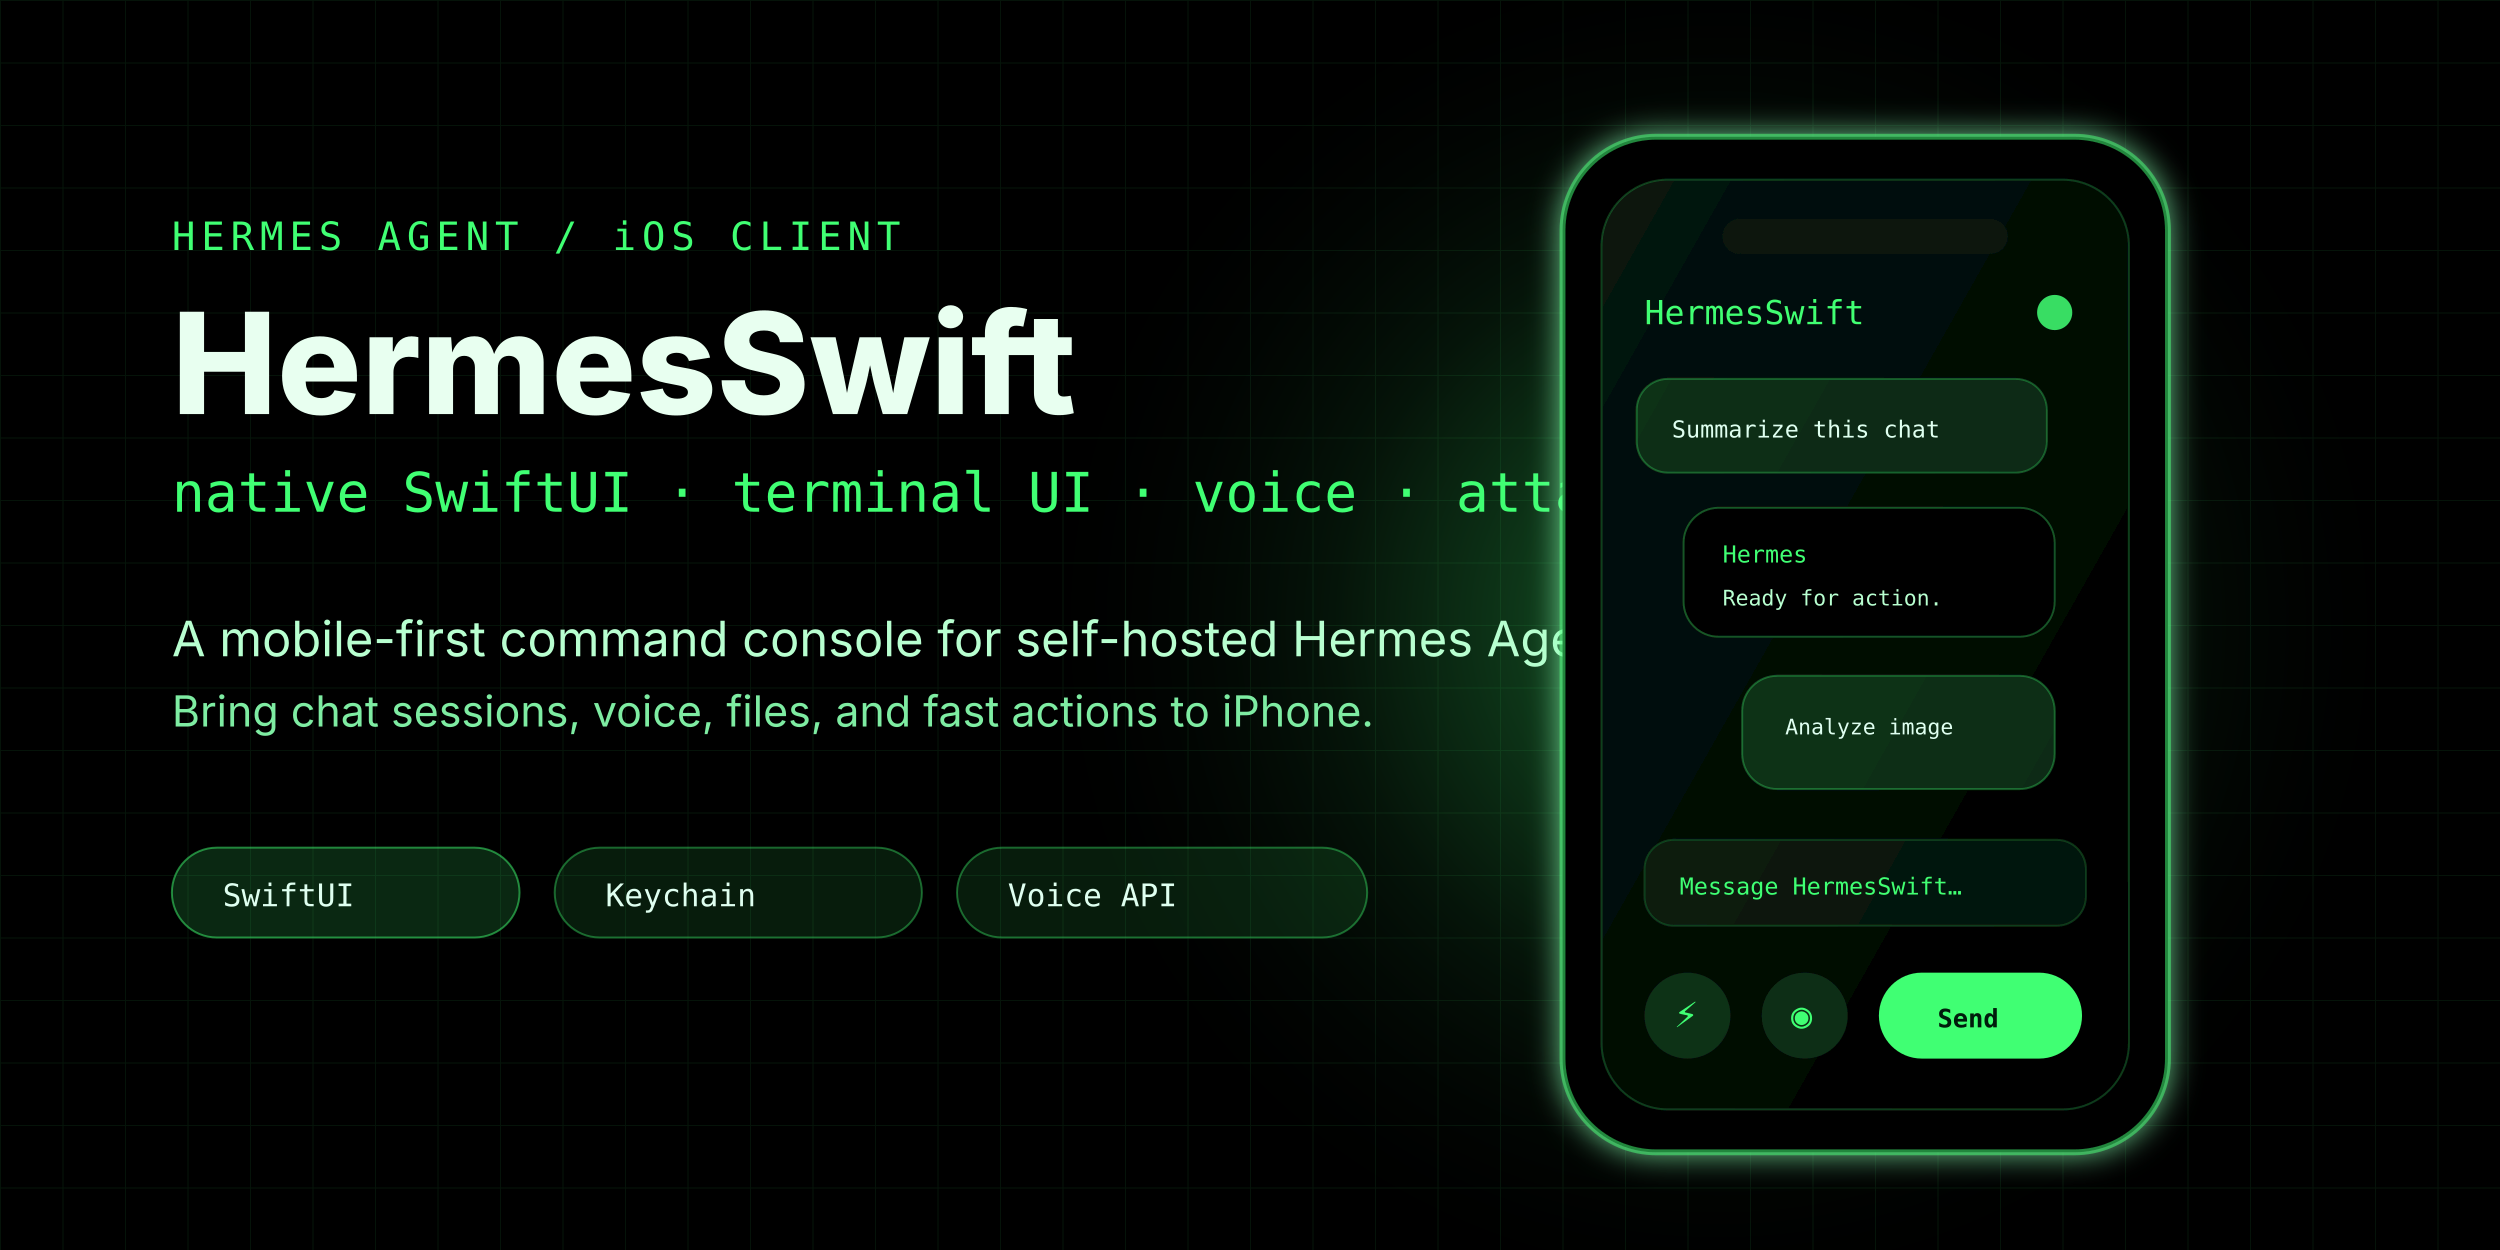
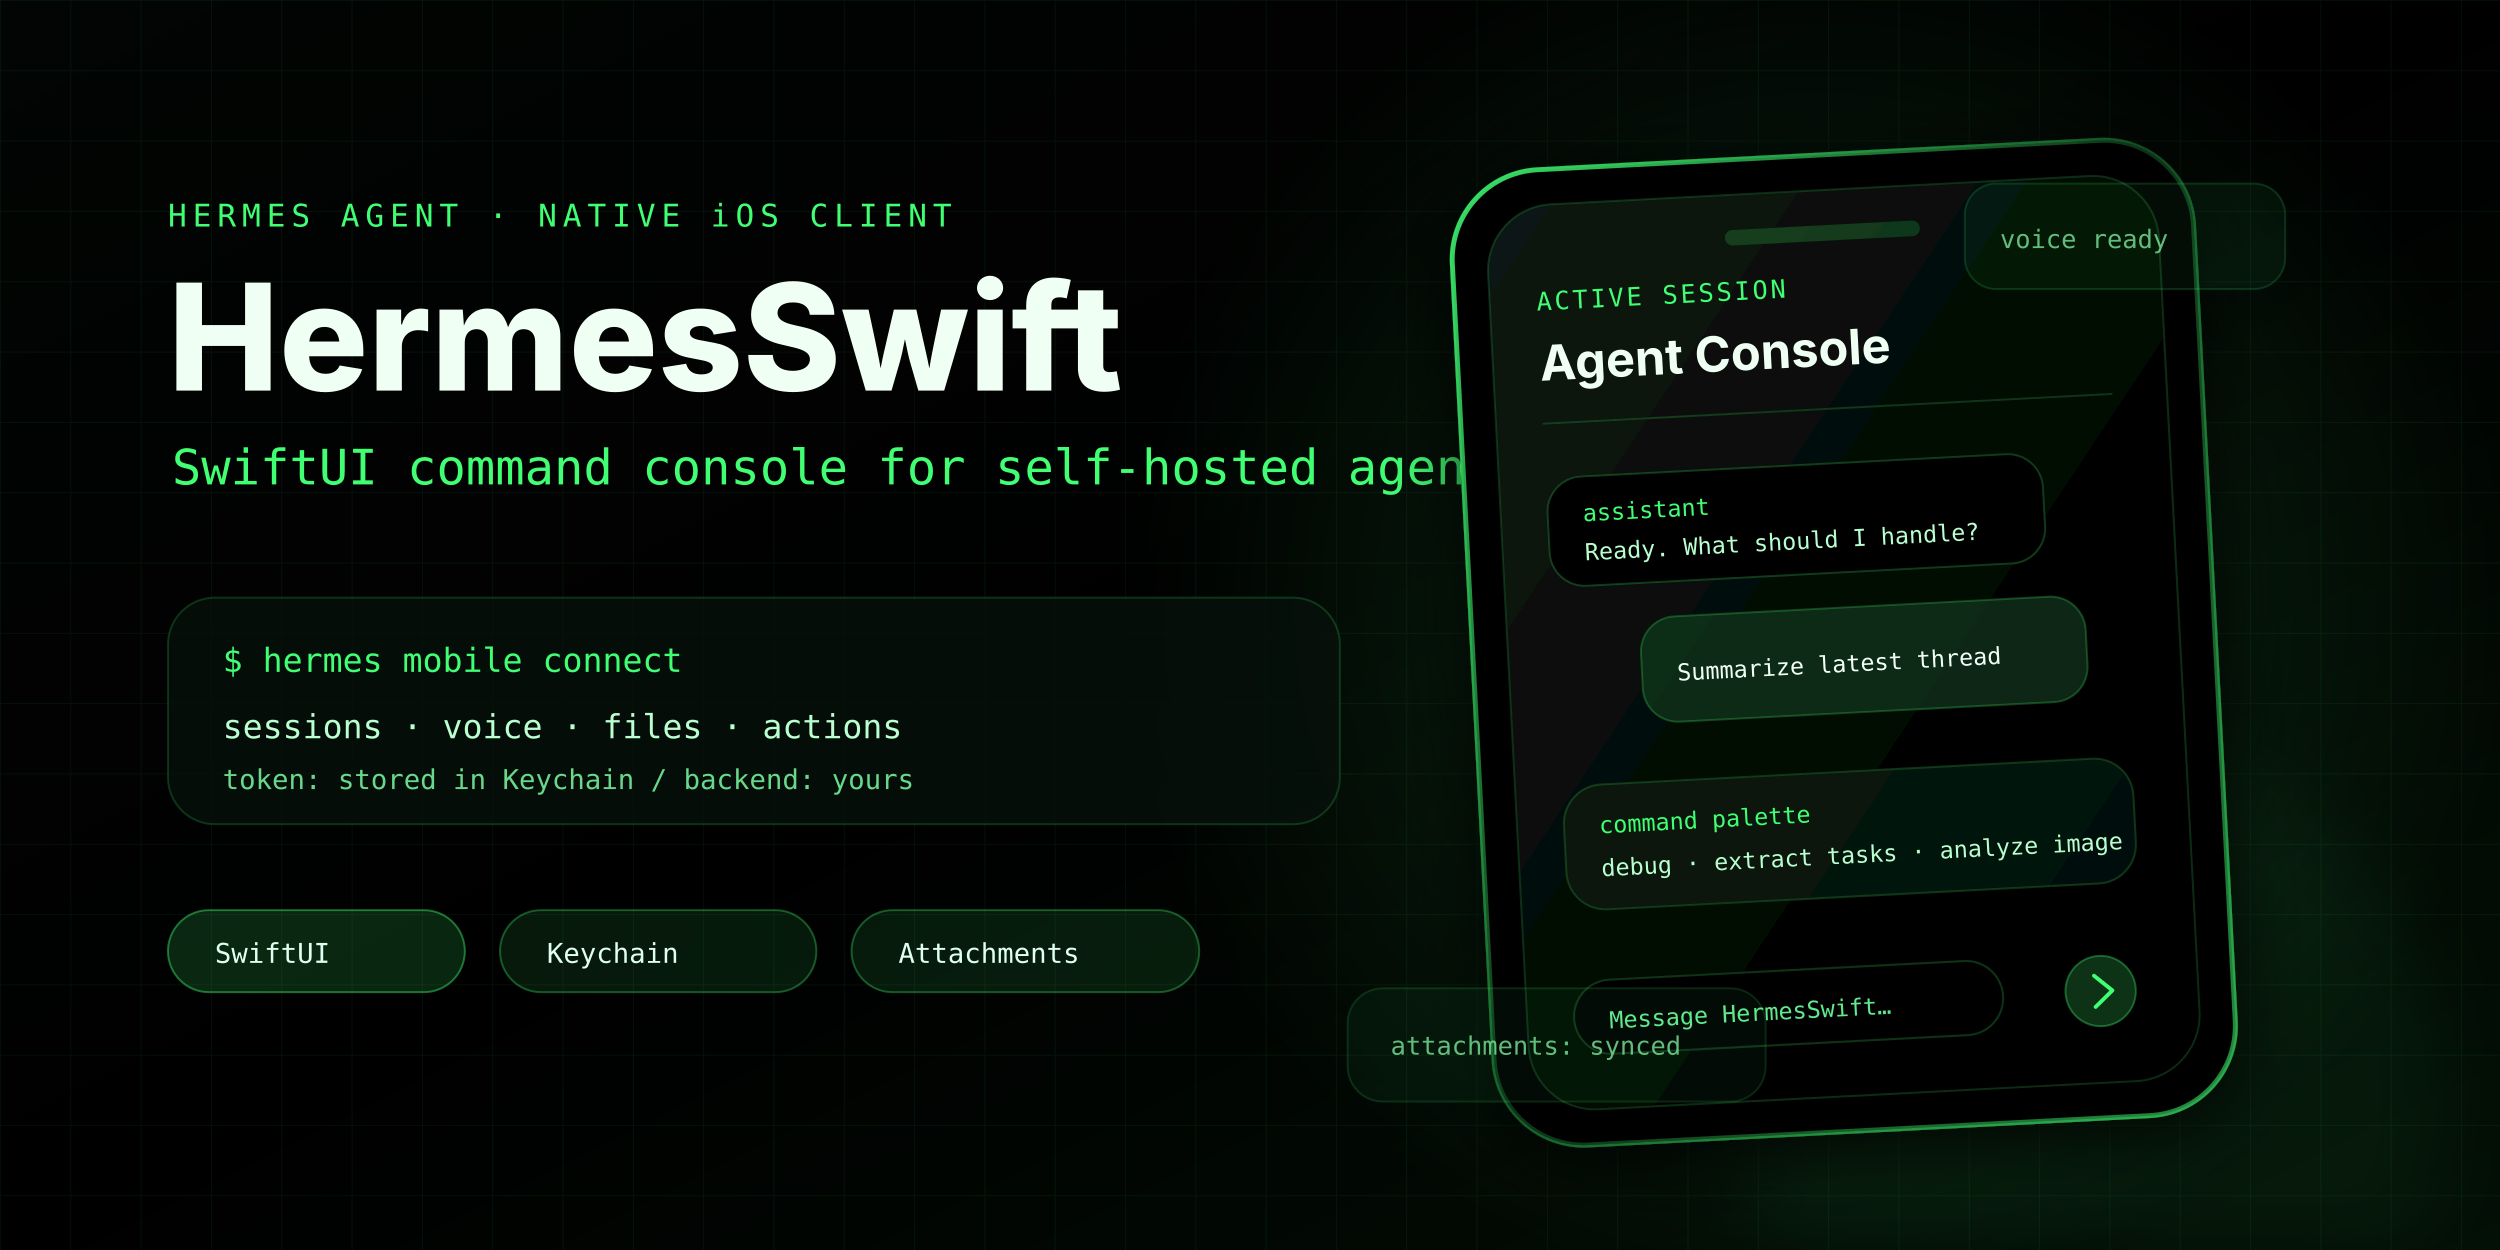
<svg xmlns="http://www.w3.org/2000/svg" width="1280" height="640" viewBox="0 0 1280 640" fill="none" role="img" aria-labelledby="title desc">
  <defs>
-     <radialGradient id="glow" cx="50%" cy="50%" r="50%">
-       <stop offset="0%" stop-color="#40ff73" stop-opacity="0.36" />
-       <stop offset="55%" stop-color="#40ff73" stop-opacity="0.08" />
-       <stop offset="100%" stop-color="#000000" stop-opacity="0" />
+     <linearGradient id="bg" x1="0" y1="0" x2="1" y2="1">
+       <stop offset="0" stop-color="#020503" />
+       <stop offset="0.5" stop-color="#000000" />
+       <stop offset="1" stop-color="#031006" />
+     </linearGradient>
+     <radialGradient id="glowA" cx="50%" cy="50%" r="50%">
+       <stop offset="0%" stop-color="#40ff73" stop-opacity="0.24" />
+       <stop offset="55%" stop-color="#40ff73" stop-opacity="0.07" />
+       <stop offset="100%" stop-color="#40ff73" stop-opacity="0" />
    </radialGradient>
-     <linearGradient id="screen" x1="0" y1="0" x2="1" y2="1">
-       <stop offset="0%" stop-color="#07140b" />
-       <stop offset="100%" stop-color="#000000" />
+     <linearGradient id="glass" x1="0" y1="0" x2="1" y2="1">
+       <stop offset="0" stop-color="#102018" stop-opacity="0.78" />
+       <stop offset="0.45" stop-color="#050905" stop-opacity="0.96" />
+       <stop offset="1" stop-color="#000000" />
    </linearGradient>
-     <filter id="softGlow" x="-40%" y="-40%" width="180%" height="180%">
-       <feGaussianBlur stdDeviation="8" result="blur" />
-       <feColorMatrix in="blur" type="matrix" values="0 0 0 0 0.25 0 0 0 0 1 0 0 0 0 0.45 0 0 0 0.8 0" />
-       <feMerge>
-         <feMergeNode />
-         <feMergeNode in="SourceGraphic" />
-       </feMerge>
+     <linearGradient id="edge" x1="0" y1="0" x2="1" y2="1">
+       <stop offset="0" stop-color="#40ff73" stop-opacity="0.88" />
+       <stop offset="0.48" stop-color="#40ff73" stop-opacity="0.18" />
+       <stop offset="1" stop-color="#40ff73" stop-opacity="0.56" />
+     </linearGradient>
+     <filter id="blurGlow" x="-60%" y="-60%" width="220%" height="220%">
+       <feGaussianBlur stdDeviation="18" />
    </filter>
-     <pattern id="grid" width="32" height="32" patternUnits="userSpaceOnUse">
-       <path d="M32 0H0V32" stroke="#40ff73" stroke-opacity="0.08" />
+     <filter id="panelShadow" x="-20%" y="-20%" width="140%" height="140%">
+       <feDropShadow dx="0" dy="22" stdDeviation="24" flood-color="#40ff73" flood-opacity="0.12" />
+       <feDropShadow dx="0" dy="8" stdDeviation="18" flood-color="#000000" flood-opacity="0.85" />
+     </filter>
+     <pattern id="grid" width="36" height="36" patternUnits="userSpaceOnUse">
+       <path d="M36 0H0V36" stroke="#40ff73" stroke-opacity="0.055" />
    </pattern>
+     <style>
+       .mono { font-family: SFMono-Regular, Menlo, Consolas, monospace; }
+       .sans { font-family: Inter, -apple-system, BlinkMacSystemFont, Segoe UI, sans-serif; }
+     </style>
  </defs>
-   <rect width="1280" height="640" fill="#000" />
+   <rect width="1280" height="640" fill="url(#bg)" />
  <rect width="1280" height="640" fill="url(#grid)" />
-   <circle cx="880" cy="320" r="360" fill="url(#glow)" />
-   <g transform="translate(88 86)">
-     <text x="0" y="42" fill="#40ff73" font-family="SFMono-Regular, Menlo, Consolas, monospace" font-size="20" letter-spacing="3">HERMES AGENT / iOS CLIENT</text>
-     <text x="0" y="126" fill="#E8FFF0" font-family="Inter, -apple-system, BlinkMacSystemFont, Segoe UI, sans-serif" font-size="72" font-weight="800">HermesSwift</text>
-     <text x="0" y="176" fill="#40ff73" font-family="SFMono-Regular, Menlo, Consolas, monospace" font-size="28">native SwiftUI · terminal UI · voice · attachments</text>
-     <text x="0" y="250" fill="#B8FFD0" font-family="Inter, -apple-system, BlinkMacSystemFont, Segoe UI, sans-serif" font-size="25">A mobile-first command console for self-hosted Hermes Agent.</text>
-     <text x="0" y="286" fill="#7EECA2" font-family="Inter, -apple-system, BlinkMacSystemFont, Segoe UI, sans-serif" font-size="22">Bring chat sessions, voice, files, and fast actions to iPhone.</text>
-     <g transform="translate(0 348)">
-       <rect x="0" y="0" width="178" height="46" rx="23" fill="#40ff73" fill-opacity="0.16" stroke="#40ff73" stroke-opacity="0.5" />
-       <text x="26" y="30" fill="#DFFFF0" font-family="SFMono-Regular, Menlo, Consolas, monospace" font-size="16">SwiftUI</text>
-       <rect x="196" y="0" width="188" height="46" rx="23" fill="#40ff73" fill-opacity="0.11" stroke="#40ff73" stroke-opacity="0.38" />
-       <text x="222" y="30" fill="#DFFFF0" font-family="SFMono-Regular, Menlo, Consolas, monospace" font-size="16">Keychain</text>
-       <rect x="402" y="0" width="210" height="46" rx="23" fill="#40ff73" fill-opacity="0.11" stroke="#40ff73" stroke-opacity="0.38" />
-       <text x="428" y="30" fill="#DFFFF0" font-family="SFMono-Regular, Menlo, Consolas, monospace" font-size="16">Voice API</text>
+   <circle cx="930" cy="310" r="360" fill="url(#glowA)" />
+   <circle cx="1070" cy="560" r="180" fill="#40ff73" opacity="0.05" filter="url(#blurGlow)" />
+   <g transform="translate(86 88)">
+     <text class="mono" x="0" y="28" fill="#40ff73" font-size="16" letter-spacing="3">HERMES AGENT · NATIVE iOS CLIENT</text>
+     <text class="sans" x="0" y="112" fill="#F0FFF4" font-size="76" font-weight="820">HermesSwift</text>
+     <text class="mono" x="2" y="160" fill="#40ff73" font-size="25">SwiftUI command console for self-hosted agents</text>
+     <g transform="translate(0 218)">
+       <rect x="0" y="0" width="600" height="116" rx="24" fill="#07100a" fill-opacity="0.82" stroke="#40ff73" stroke-opacity="0.18" />
+       <text class="mono" x="28" y="38" fill="#40ff73" font-size="17">$ hermes mobile connect</text>
+       <text class="mono" x="28" y="72" fill="#B9FFD0" font-size="17">sessions · voice · files · actions</text>
+       <text class="mono" x="28" y="98" fill="#68D98B" font-size="14">token: stored in Keychain / backend: yours</text>
+     </g>
+     <g transform="translate(0 378)">
+       <rect x="0" y="0" width="152" height="42" rx="21" fill="#40ff73" fill-opacity="0.15" stroke="#40ff73" stroke-opacity="0.42" />
+       <text class="mono" x="24" y="27" fill="#DFFFF0" font-size="14">SwiftUI</text>
+       <rect x="170" y="0" width="162" height="42" rx="21" fill="#40ff73" fill-opacity="0.10" stroke="#40ff73" stroke-opacity="0.32" />
+       <text class="mono" x="194" y="27" fill="#DFFFF0" font-size="14">Keychain</text>
+       <rect x="350" y="0" width="178" height="42" rx="21" fill="#40ff73" fill-opacity="0.10" stroke="#40ff73" stroke-opacity="0.32" />
+       <text class="mono" x="374" y="27" fill="#DFFFF0" font-size="14">Attachments</text>
    </g>
  </g>
-   <g transform="translate(800 70)" filter="url(#softGlow)">
-     <rect x="0" y="0" width="310" height="520" rx="48" fill="#020503" stroke="#40ff73" stroke-opacity="0.52" stroke-width="3" />
-     <rect x="20" y="22" width="270" height="476" rx="34" fill="url(#screen)" stroke="#40ff73" stroke-opacity="0.22" />
-     <rect x="82" y="42" width="146" height="18" rx="9" fill="#07140b" />
-     <text x="42" y="96" fill="#40ff73" font-family="SFMono-Regular, Menlo, Consolas, monospace" font-size="17">HermesSwift</text>
-     <circle cx="252" cy="90" r="9" fill="#40ff73" fill-opacity="0.86" />
-     <rect x="38" y="124" width="210" height="48" rx="16" fill="#40ff73" fill-opacity="0.13" stroke="#40ff73" stroke-opacity="0.3" />
-     <text x="56" y="154" fill="#DFFFF0" font-family="SFMono-Regular, Menlo, Consolas, monospace" font-size="12">Summarize this chat</text>
-     <rect x="62" y="190" width="190" height="66" rx="18" fill="#000" stroke="#40ff73" stroke-opacity="0.32" />
-     <text x="82" y="218" fill="#40ff73" font-family="SFMono-Regular, Menlo, Consolas, monospace" font-size="12">Hermes</text>
-     <text x="82" y="240" fill="#B8FFD0" font-family="SFMono-Regular, Menlo, Consolas, monospace" font-size="11">Ready for action.</text>
-     <rect x="92" y="276" width="160" height="58" rx="18" fill="#40ff73" fill-opacity="0.16" stroke="#40ff73" stroke-opacity="0.32" />
-     <text x="114" y="306" fill="#DFFFF0" font-family="SFMono-Regular, Menlo, Consolas, monospace" font-size="11">Analyze image</text>
-     <g transform="translate(42 360)">
-       <rect x="0" y="0" width="226" height="44" rx="15" fill="#40ff73" fill-opacity="0.07" stroke="#40ff73" stroke-opacity="0.18" />
-       <text x="18" y="28" fill="#40ff73" font-family="SFMono-Regular, Menlo, Consolas, monospace" font-size="12">Message HermesSwift…</text>
+   <g transform="translate(754 78) rotate(-3 210 250)" filter="url(#panelShadow)">
+     <rect x="0" y="0" width="380" height="500" rx="46" fill="#010301" stroke="url(#edge)" stroke-width="2.5" />
+     <rect x="18" y="18" width="344" height="464" rx="34" fill="url(#glass)" stroke="#40ff73" stroke-opacity="0.16" />
+     <rect x="140" y="36" width="100" height="8" rx="4" fill="#40ff73" fill-opacity="0.18" />
+     <g transform="translate(42 72)">
+       <text class="mono" x="0" y="0" fill="#40ff73" font-size="13" letter-spacing="1.4">ACTIVE SESSION</text>
+       <text class="sans" x="0" y="36" fill="#EFFFF4" font-size="25" font-weight="720">Agent Console</text>
+       <line x1="0" y1="58" x2="292" y2="58" stroke="#40ff73" stroke-opacity="0.18" />
    </g>
-     <g transform="translate(42 428)">
-       <rect x="0" y="0" width="44" height="44" rx="22" fill="#40ff73" fill-opacity="0.16" />
-       <text x="15" y="28" fill="#40ff73" font-family="SFMono-Regular, Menlo, Consolas, monospace" font-size="18">⚡</text>
-       <rect x="60" y="0" width="44" height="44" rx="22" fill="#40ff73" fill-opacity="0.16" />
-       <text x="75" y="28" fill="#40ff73" font-family="SFMono-Regular, Menlo, Consolas, monospace" font-size="18">◉</text>
-       <rect x="120" y="0" width="104" height="44" rx="22" fill="#40ff73" />
-       <text x="150" y="28" fill="#001b08" font-family="SFMono-Regular, Menlo, Consolas, monospace" font-size="13" font-weight="700">Send</text>
+     <g transform="translate(42 158)">
+       <rect x="0" y="0" width="254" height="56" rx="18" fill="#000000" stroke="#40ff73" stroke-opacity="0.22" />
+       <text class="mono" x="18" y="23" fill="#40ff73" font-size="12">assistant</text>
+       <text class="mono" x="18" y="43" fill="#B8FFD0" font-size="12">Ready. What should I handle?</text>
+     </g>
+     <g transform="translate(86 232)">
+       <rect x="0" y="0" width="228" height="54" rx="18" fill="#40ff73" fill-opacity="0.14" stroke="#40ff73" stroke-opacity="0.24" />
+       <text class="mono" x="18" y="33" fill="#F1FFF5" font-size="12">Summarize latest thread</text>
+     </g>
+     <g transform="translate(42 316)">
+       <rect x="0" y="0" width="292" height="64" rx="20" fill="#40ff73" fill-opacity="0.055" stroke="#40ff73" stroke-opacity="0.18" />
+       <text class="mono" x="18" y="25" fill="#40ff73" font-size="12">command palette</text>
+       <text class="mono" x="18" y="47" fill="#B8FFD0" font-size="12">debug · extract tasks · analyze image</text>
+     </g>
+     <g transform="translate(42 416)">
+       <rect x="0" y="0" width="220" height="38" rx="19" fill="#020603" stroke="#40ff73" stroke-opacity="0.18" />
+       <text class="mono" x="18" y="25" fill="#62E88E" font-size="12">Message HermesSwift…</text>
+       <circle cx="270" cy="19" r="18" fill="#40ff73" fill-opacity="0.18" stroke="#40ff73" stroke-opacity="0.34" />
+       <path d="M267 11L276 19L267 27" stroke="#40ff73" stroke-width="2" stroke-linecap="round" stroke-linejoin="round" />
    </g>
  </g>
+   <g opacity="0.76">
+     <rect x="1006" y="94" width="164" height="54" rx="16" fill="#40ff73" fill-opacity="0.07" stroke="#40ff73" stroke-opacity="0.20" />
+     <text class="mono" x="1024" y="127" fill="#81F5A3" font-size="13">voice ready</text>
+     <rect x="690" y="506" width="214" height="58" rx="18" fill="#40ff73" fill-opacity="0.06" stroke="#40ff73" stroke-opacity="0.18" />
+     <text class="mono" x="712" y="540" fill="#81F5A3" font-size="13">attachments: synced</text>
+   </g>
</svg>
